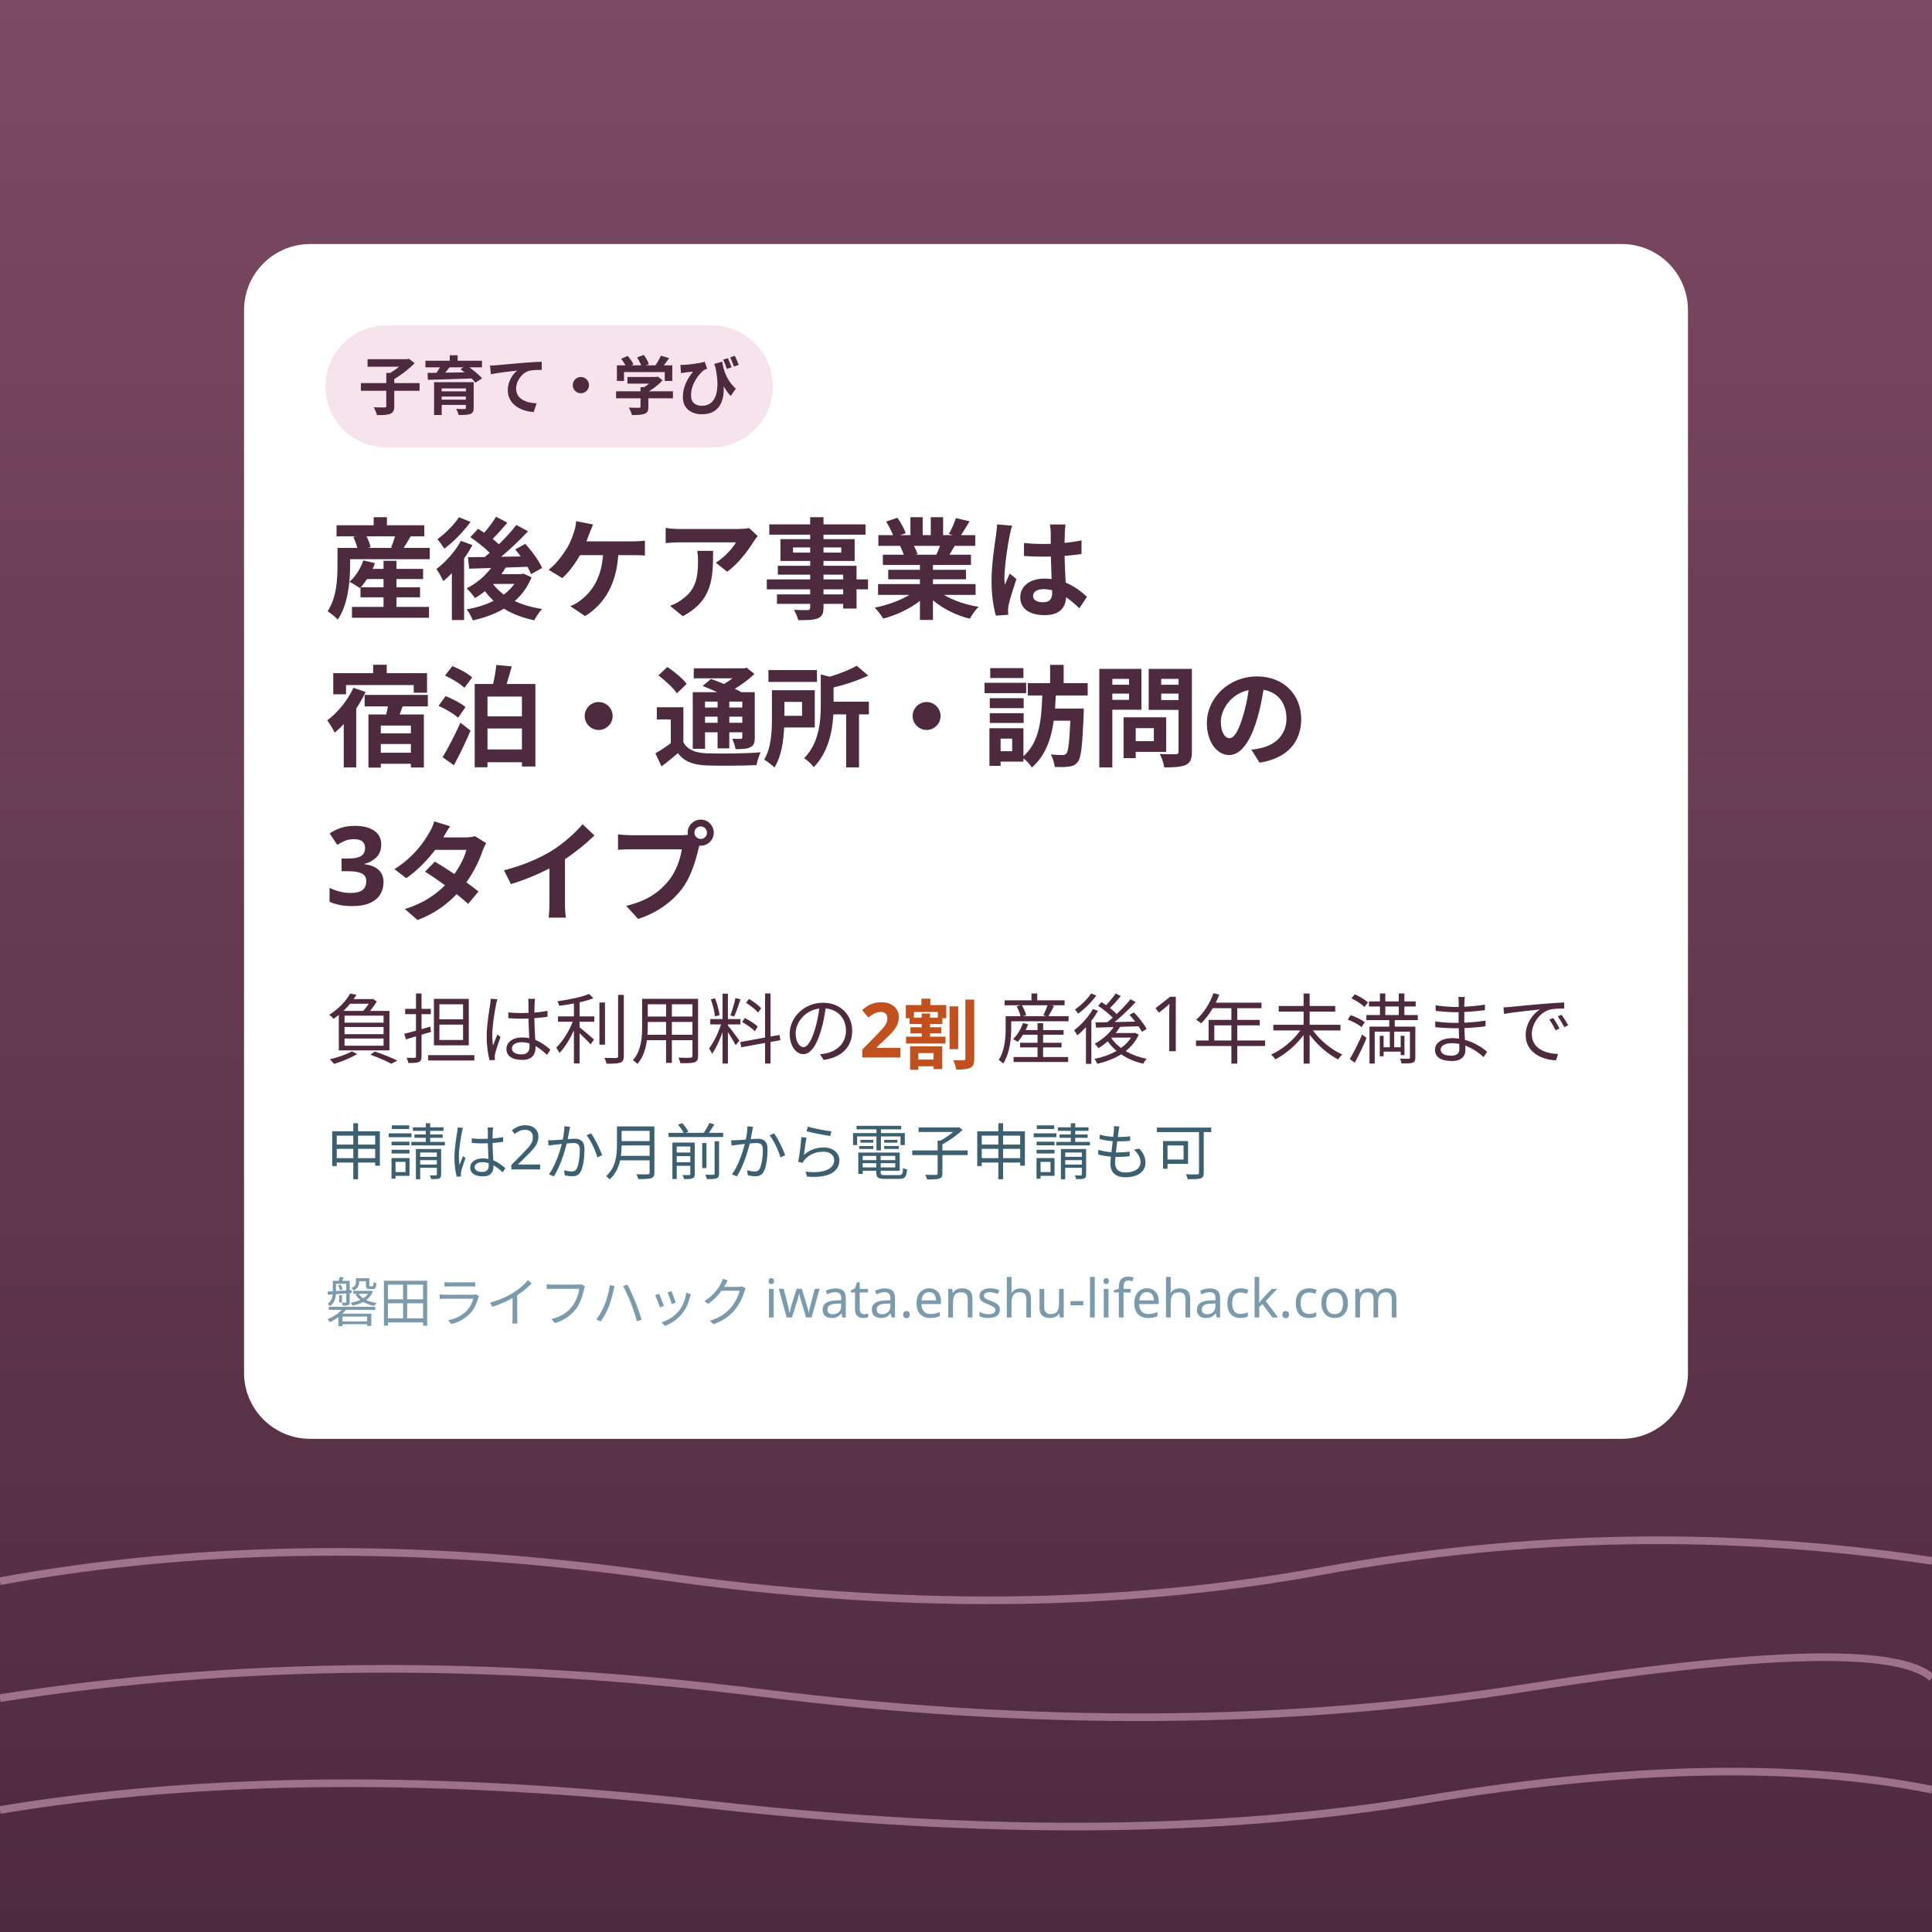
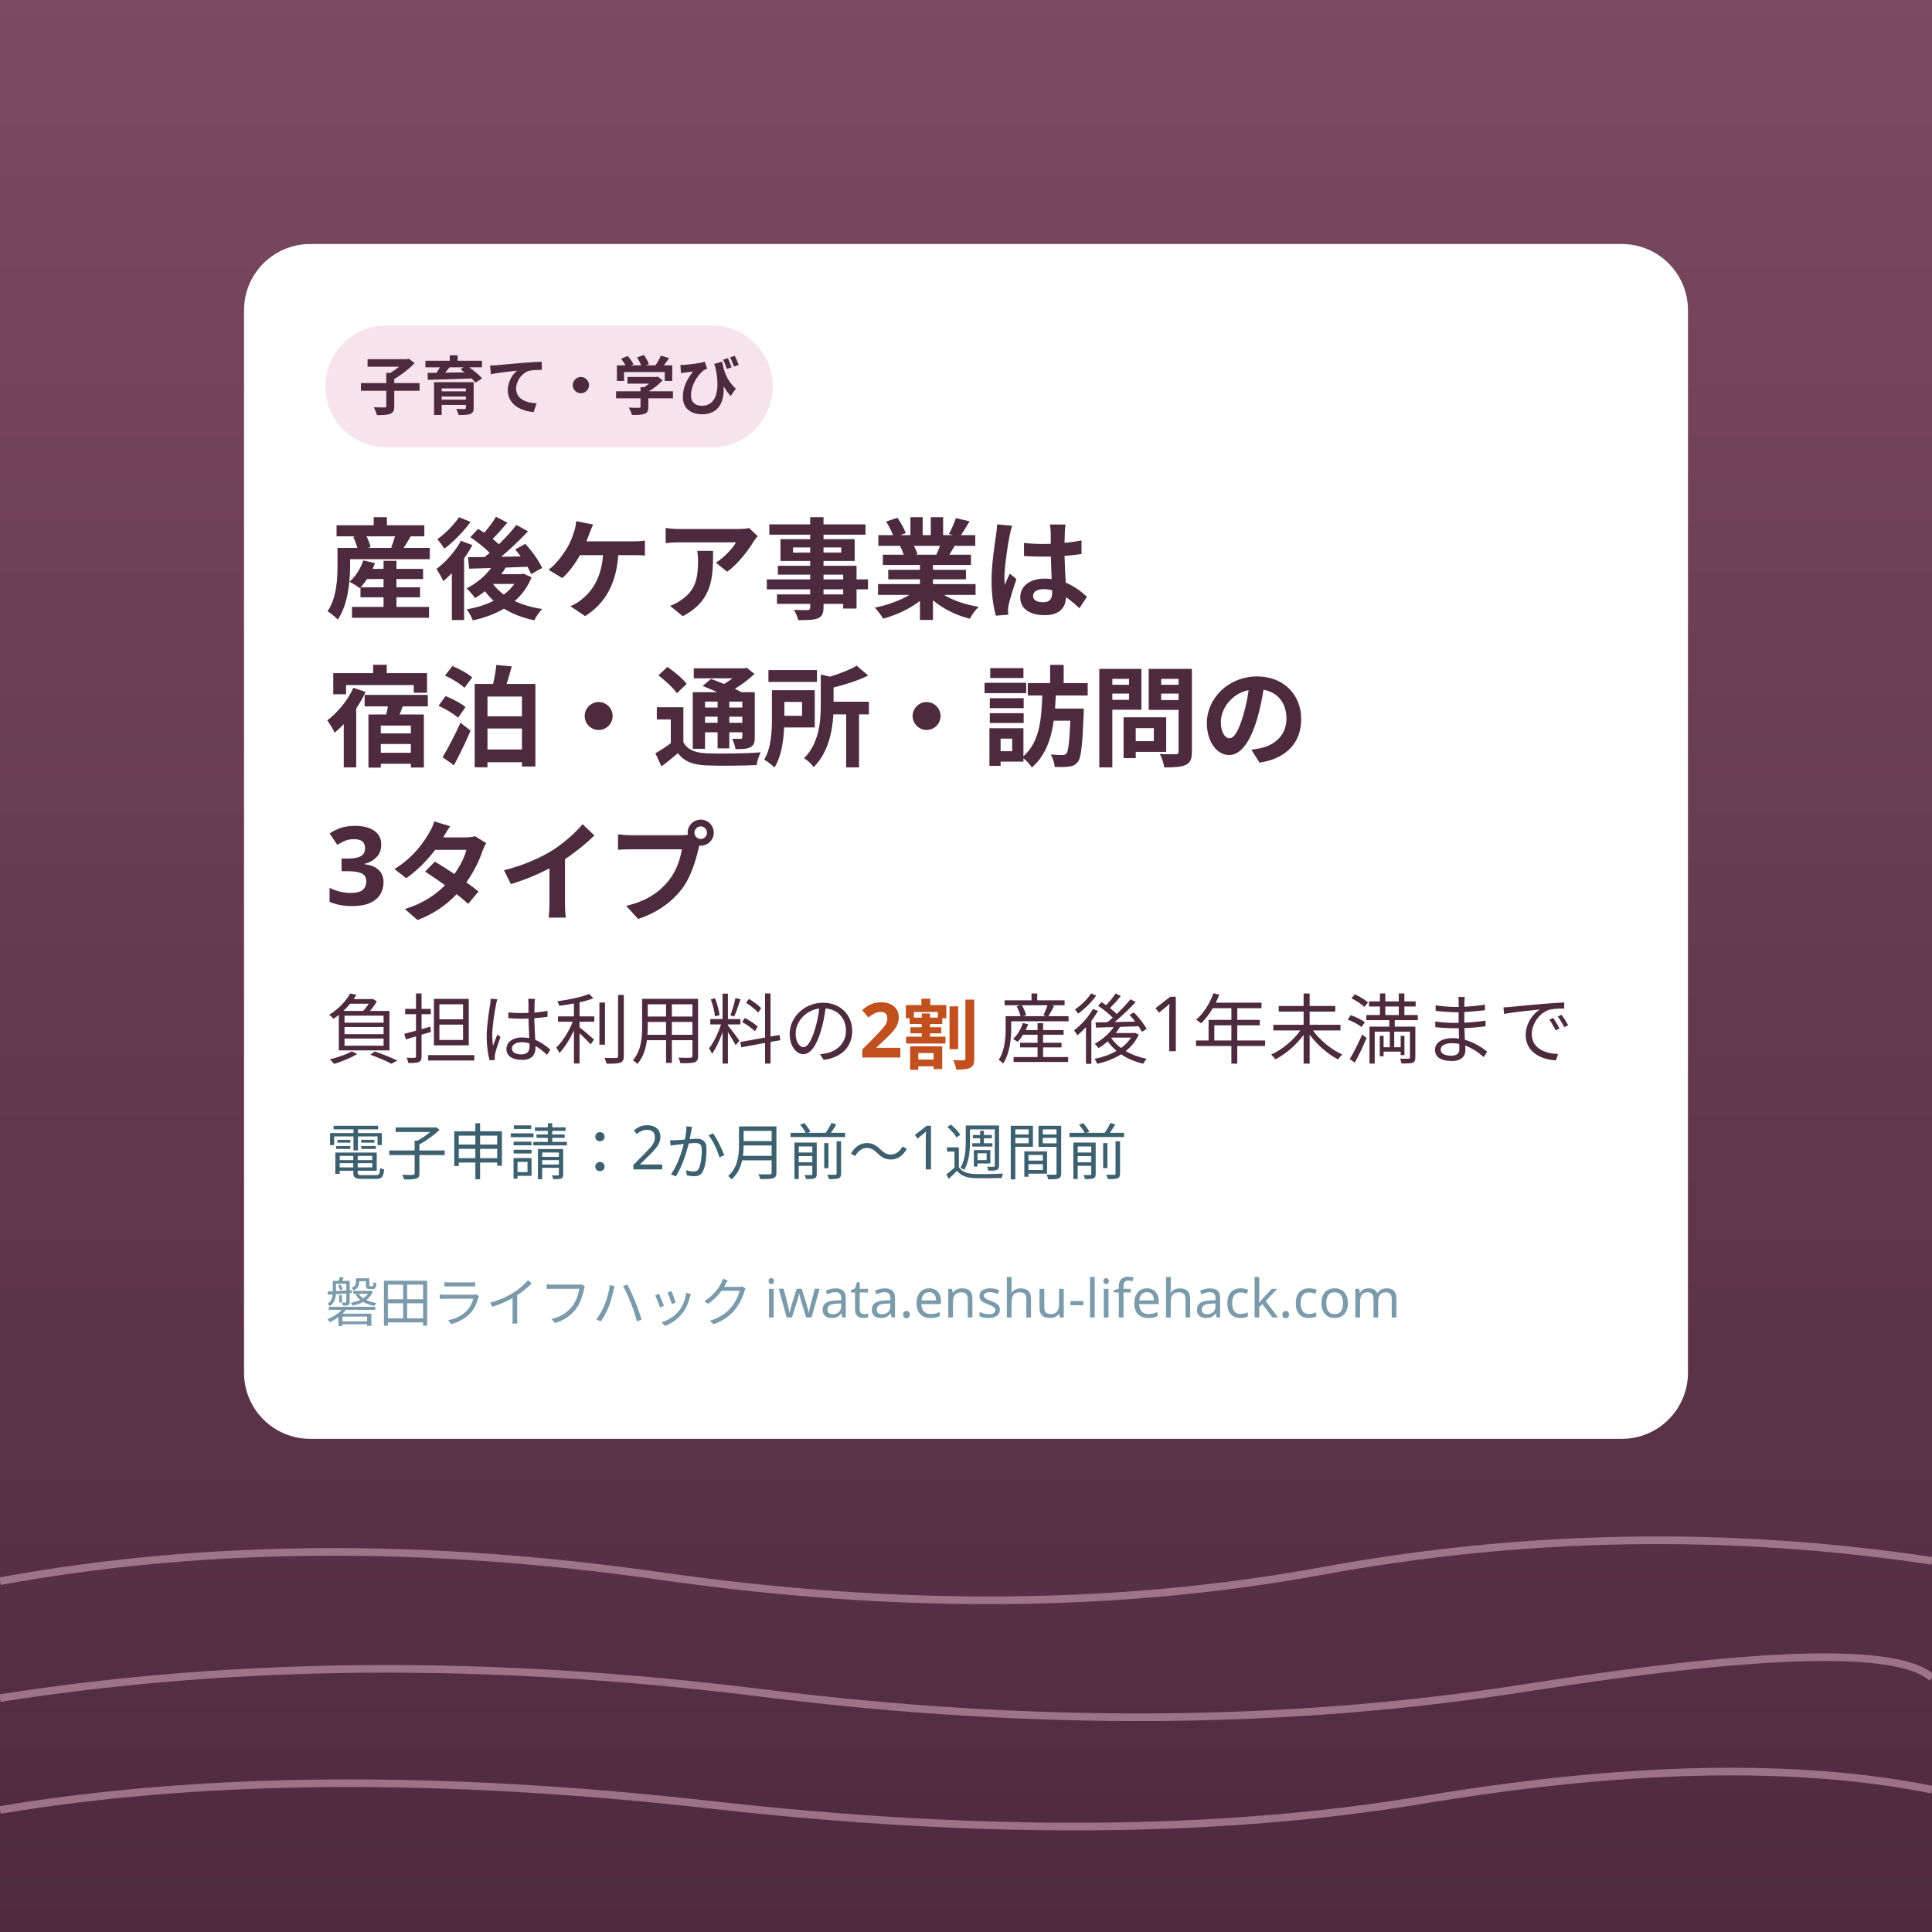
<svg xmlns="http://www.w3.org/2000/svg" width="760" height="760" viewBox="0 0 760 760" role="img" aria-labelledby="title">
  <defs>
    <linearGradient id="bg" x1="0" y1="0" x2="0" y2="1">
      <stop offset="0" stop-color="#7c4a63" />
      <stop offset="1" stop-color="#4e2a3e" />
    </linearGradient>
  </defs>
  <rect width="760" height="760" fill="url(#bg)" />
  <g fill="none" stroke="#e8b7cd" stroke-width="3" opacity="0.5">
    <path d="M0 622 Q 120 600 260 620 T 520 618 T 760 614" />
    <path d="M0 668 Q 140 646 300 666 T 600 664 T 760 660" />
    <path d="M0 712 Q 120 692 280 710 T 560 708 T 760 704" />
  </g>
  <rect x="96" y="96" width="568" height="470" rx="26" fill="#ffffff" />
  <g font-family="Meiryo,sans-serif">
    <rect x="128" y="128" width="176" height="48" rx="24" fill="#f7e3ec" />
    <text x="216" y="161" font-size="25" font-weight="bold" fill="#4e2a3e" text-anchor="middle">子育て・学び</text>
    <text x="128" y="240" font-size="43" font-weight="bold" fill="#4e2a3e">産後ケア事業は</text>
    <text x="128" y="298" font-size="43" font-weight="bold" fill="#4e2a3e">宿泊・通所・訪問の</text>
    <text x="128" y="356" font-size="43" font-weight="bold" fill="#4e2a3e">3タイプ</text>
    <text x="128" y="416" font-size="30" fill="#4e2a3e">負担は利用料の<tspan font-weight="bold" fill="#c2501e">2割</tspan> 産後1年未満まで</text>
-     <text x="128" y="462" font-size="24" fill="#3d6070">申請は2か月前から電子申請も可</text>
+     <text x="128" y="462" font-size="24" fill="#3d6070">電子申請：2か月前〜1週間前</text>
    <text x="128" y="520" font-size="21" fill="#7b9aab">磐田ライフハック iwata.enshu-lifehack.com</text>
  </g>
</svg>
